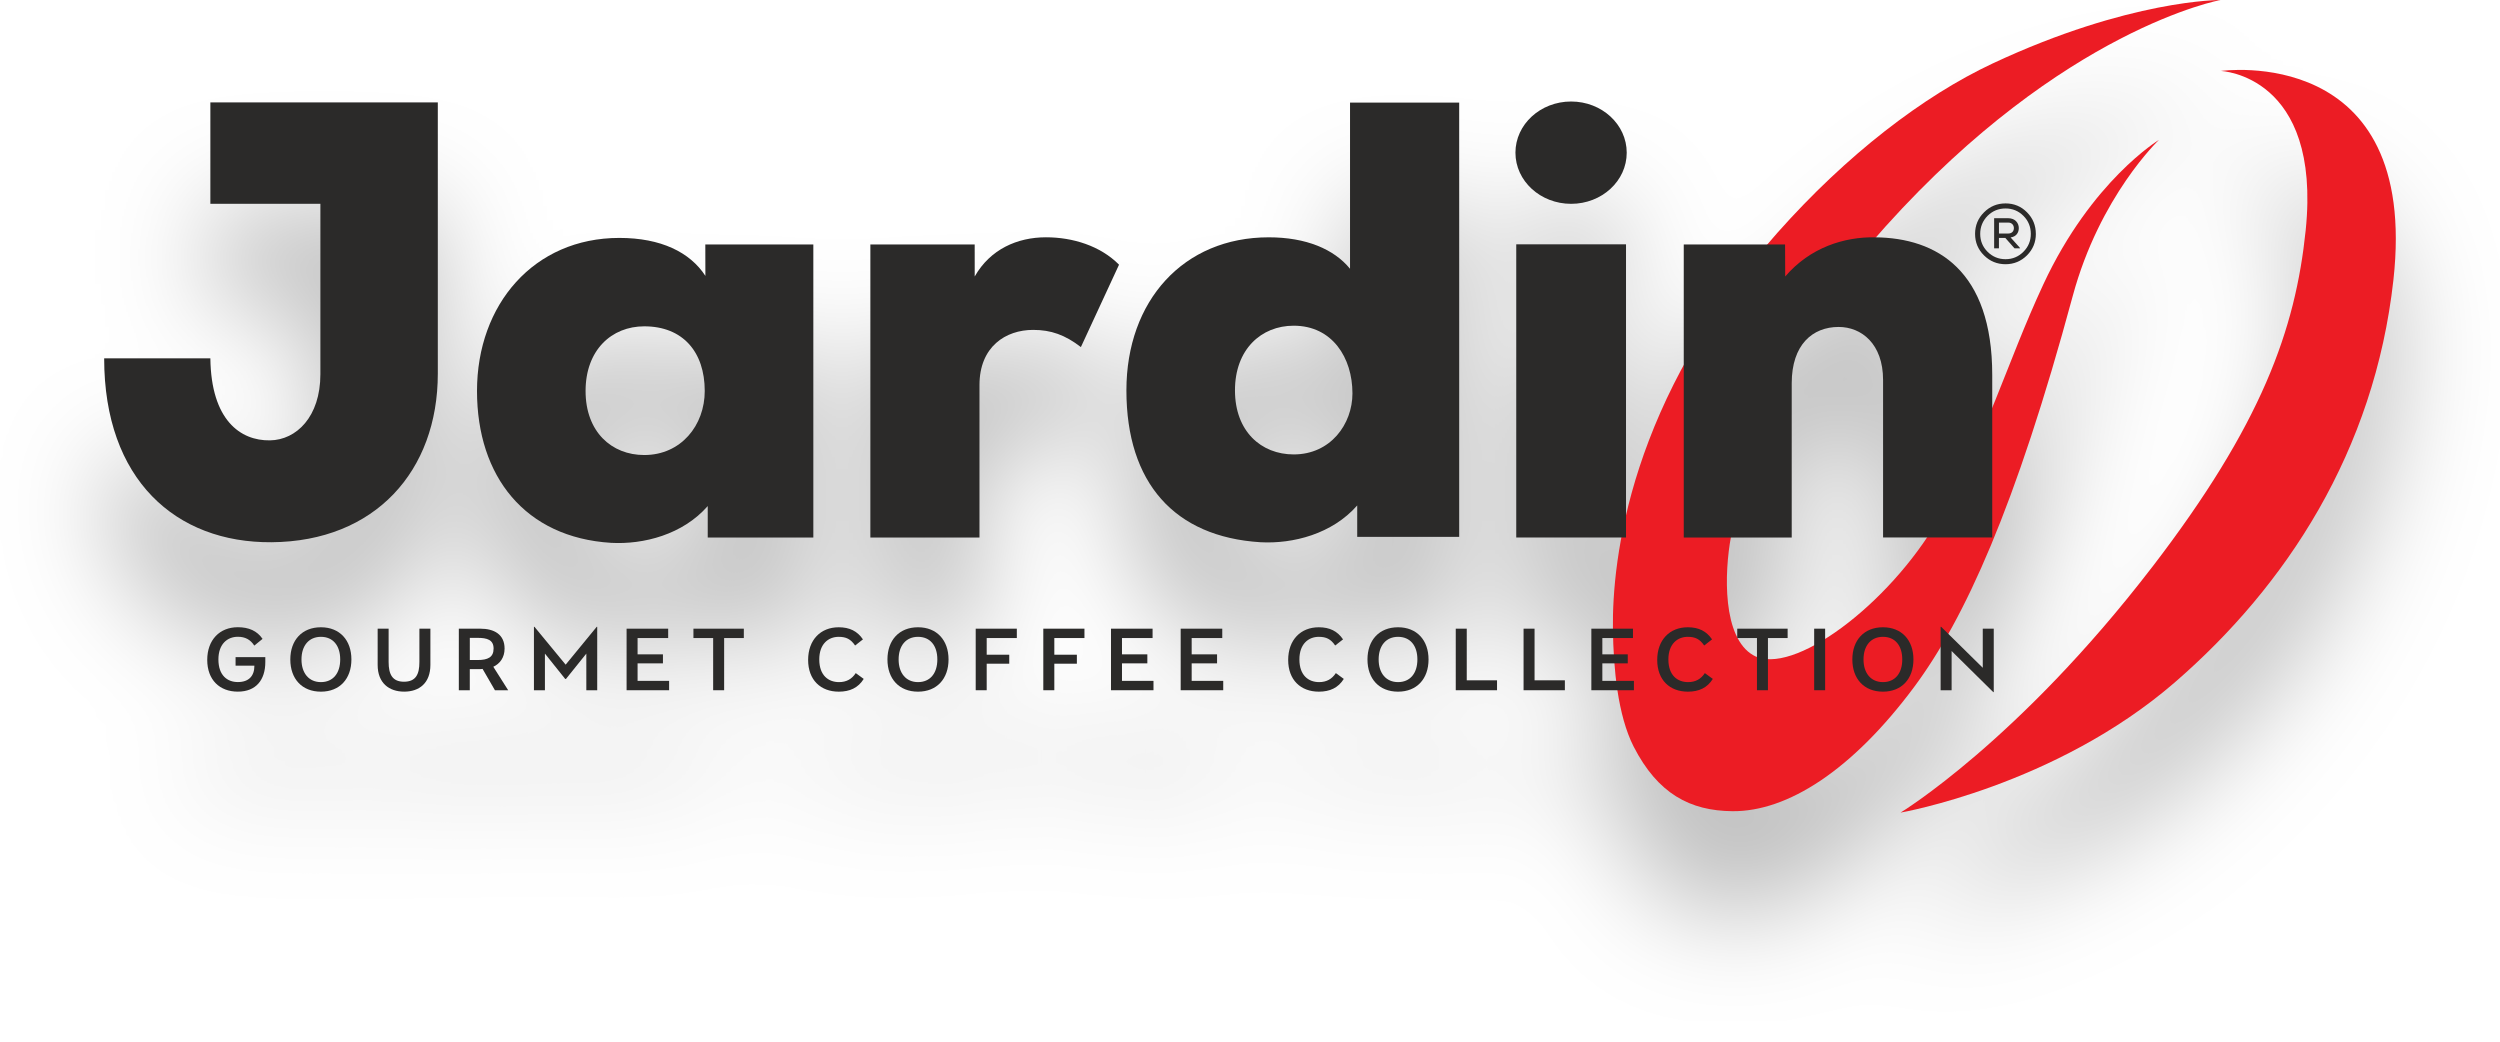
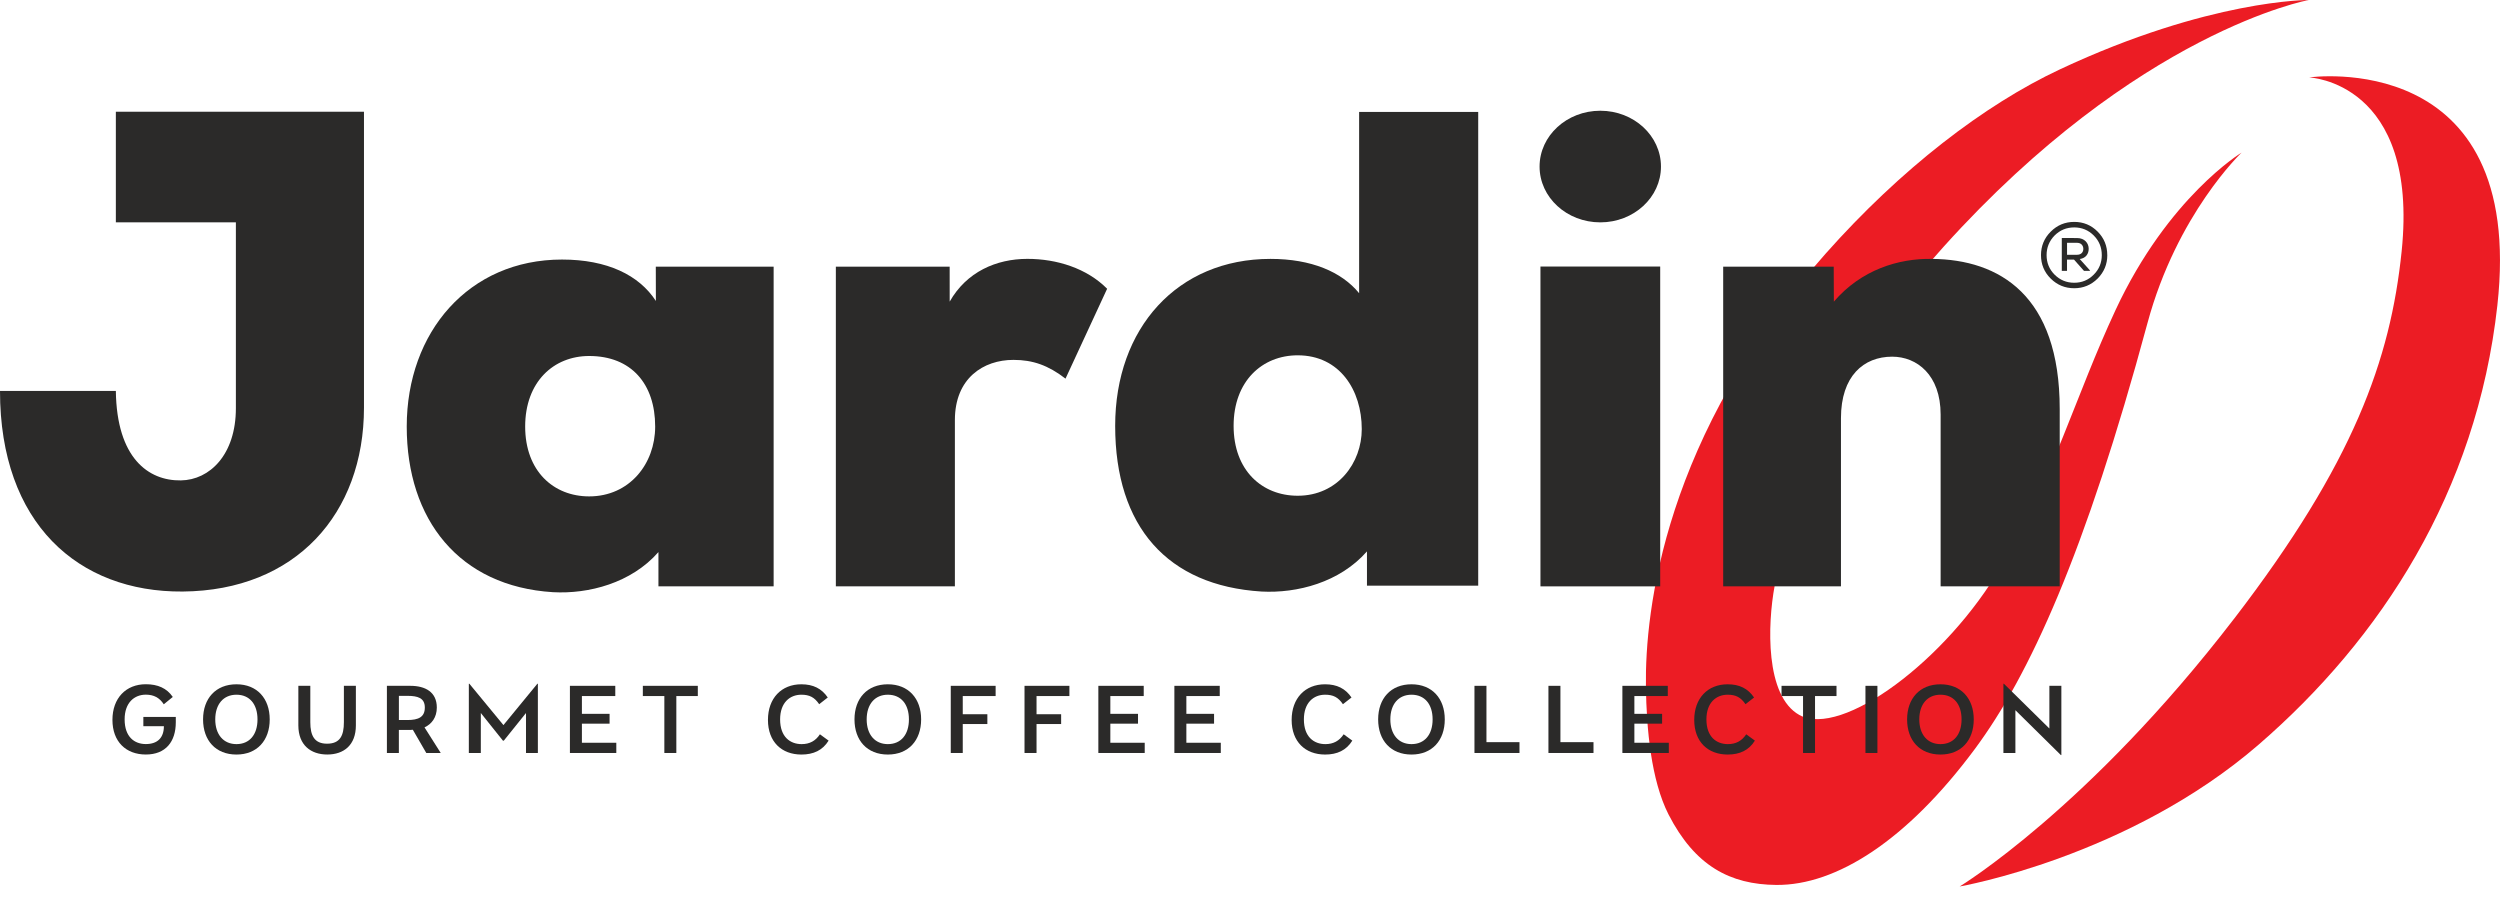
- <svg xmlns="http://www.w3.org/2000/svg" width="96" height="40" viewBox="0 0 96 40" fill="none">
-   <g filter="url(#filter0_d)">
-     <path d="M82.64 21.779C77.502 28.468 72.98 31.204 72.98 31.204C72.98 31.204 78.923 30.177 83.512 26.204C87.789 22.5 91.177 17.333 91.907 10.751C92.919 1.635 85.281 2.725 85.281 2.725C85.281 2.725 89.153 2.874 88.538 8.846C88.144 12.656 86.853 16.294 82.641 21.779H82.64Z" fill="#EC1C24" />
-     <path d="M74.427 19.955C72.522 23.241 68.816 25.99 67.338 25.168C66.129 24.495 66.215 21.977 66.468 20.619C66.922 18.174 68.196 13.372 72.41 8.691C79.247 1.099 85.269 1.17877e-05 85.269 1.17877e-05C85.269 1.17877e-05 81.775 -0.027 76.51 2.441C73.846 3.69 70.907 5.948 68.255 8.936C62.584 15.322 61.899 21.476 61.936 24.17C61.956 25.651 62.118 27.46 62.731 28.667C63.66 30.48 64.897 31.136 66.529 31.15C68.635 31.166 71.121 29.589 73.515 26.364C75.432 23.779 77.399 19.49 79.59 11.377C80.627 7.529 82.903 5.373 82.903 5.373C82.903 5.373 80.32 6.932 78.466 10.916C77.043 13.973 76.332 16.67 74.428 19.956L74.427 19.955Z" fill="#EC1C24" />
-     <path d="M77.983 8.981C77.983 8.711 77.89 8.48 77.7 8.289C77.511 8.1 77.28 8.005 77.013 8.005C76.741 8.005 76.513 8.1 76.322 8.289C76.135 8.48 76.04 8.711 76.04 8.981C76.04 9.251 76.135 9.48 76.322 9.668C76.513 9.857 76.741 9.953 77.013 9.953C77.281 9.953 77.511 9.858 77.7 9.667C77.889 9.479 77.983 9.249 77.983 8.981ZM78.177 8.981C78.177 9.301 78.064 9.575 77.836 9.806C77.609 10.031 77.333 10.146 77.013 10.146C76.689 10.146 76.415 10.033 76.186 9.807C75.956 9.579 75.843 9.305 75.843 8.981C75.843 8.658 75.957 8.381 76.186 8.154C76.414 7.925 76.689 7.811 77.013 7.811C77.337 7.811 77.613 7.925 77.838 8.154C78.064 8.381 78.176 8.658 78.176 8.981H78.177Z" fill="#2B2A29" />
-     <path d="M76.76 8.547V8.968H77.111C77.265 8.968 77.333 8.87 77.333 8.761C77.333 8.656 77.266 8.547 77.114 8.547H76.76ZM77.572 9.535H77.357L77.004 9.137H76.759V9.535H76.575V8.378C76.755 8.378 76.933 8.379 77.113 8.379C77.38 8.379 77.522 8.563 77.522 8.756C77.522 8.922 77.435 9.085 77.207 9.118L77.552 9.502L77.572 9.535Z" fill="#2B2A29" />
-     <path d="M9.046 25.563V25.235H10.188V25.424C10.188 26.108 9.832 26.559 9.133 26.559C8.435 26.559 7.958 26.108 7.958 25.34C7.958 24.573 8.435 24.085 9.133 24.085C9.551 24.085 9.871 24.223 10.082 24.533L9.765 24.791C9.616 24.561 9.416 24.452 9.133 24.452C8.733 24.452 8.387 24.729 8.387 25.322C8.387 25.94 8.733 26.191 9.133 26.191C9.555 26.191 9.769 25.958 9.769 25.562H9.045L9.046 25.563Z" fill="#2B2A29" />
-     <path d="M12.323 26.193C12.785 26.193 13.064 25.858 13.064 25.323C13.064 24.785 12.784 24.454 12.323 24.454C11.868 24.454 11.577 24.785 11.577 25.323C11.577 25.858 11.868 26.193 12.323 26.193ZM12.323 24.087C13.047 24.087 13.494 24.585 13.494 25.323C13.494 26.065 13.047 26.56 12.323 26.56C11.595 26.56 11.148 26.066 11.148 25.323C11.148 24.585 11.596 24.087 12.323 24.087Z" fill="#2B2A29" />
-     <path d="M14.502 24.141H14.923V25.422C14.923 25.891 15.065 26.178 15.512 26.178C15.971 26.178 16.105 25.891 16.105 25.422V24.141H16.527V25.534C16.527 26.228 16.102 26.559 15.52 26.559C14.942 26.559 14.502 26.229 14.502 25.534V24.141Z" fill="#2B2A29" />
-     <path d="M18.339 25.345C18.732 25.345 18.954 25.24 18.954 24.905C18.954 24.567 18.703 24.494 18.339 24.494H18.041V25.345H18.339ZM18.041 26.505H17.619V24.141H18.444C18.971 24.141 19.376 24.359 19.376 24.905C19.376 25.254 19.194 25.488 18.943 25.604L19.514 26.505H19.005L18.532 25.687C18.495 25.691 18.488 25.694 18.444 25.694H18.04V26.505H18.041Z" fill="#2B2A29" />
-     <path d="M20.925 25.098V26.505H20.503V24.068H20.522L21.721 25.523L22.915 24.068H22.933V26.505H22.515V25.098L21.733 26.072H21.704L20.925 25.098Z" fill="#2B2A29" />
-     <path d="M24.061 24.141H25.658V24.501H24.483V25.127H25.457V25.473H24.483V26.145H25.694V26.505H24.061V24.141Z" fill="#2B2A29" />
-     <path d="M28.563 24.501H27.807V26.505H27.385V24.501H26.628V24.141H28.563V24.501Z" fill="#2B2A29" />
-     <path d="M32.218 26.193C32.501 26.193 32.709 26.079 32.861 25.847L33.167 26.07C32.956 26.412 32.633 26.56 32.21 26.56C31.512 26.56 31.032 26.11 31.032 25.342C31.032 24.575 31.508 24.087 32.206 24.087C32.624 24.087 32.923 24.236 33.137 24.552L32.836 24.788C32.668 24.541 32.49 24.454 32.206 24.454C31.806 24.454 31.46 24.73 31.46 25.323C31.46 25.942 31.817 26.193 32.217 26.193H32.218Z" fill="#2B2A29" />
-     <path d="M35.252 26.193C35.715 26.193 35.994 25.858 35.994 25.323C35.994 24.785 35.714 24.454 35.252 24.454C34.798 24.454 34.507 24.785 34.507 25.323C34.507 25.858 34.798 26.193 35.252 26.193ZM35.252 24.087C35.976 24.087 36.424 24.585 36.424 25.323C36.424 26.065 35.976 26.56 35.252 26.56C34.525 26.56 34.078 26.066 34.078 25.323C34.078 24.585 34.526 24.087 35.252 24.087Z" fill="#2B2A29" />
-     <path d="M37.467 24.141H39.046V24.501H37.889V25.141H38.755V25.486H37.889V26.505H37.467V24.141Z" fill="#2B2A29" />
-     <path d="M40.063 24.141H41.643V24.501H40.486V25.141H41.352V25.486H40.486V26.505H40.063V24.141Z" fill="#2B2A29" />
-     <path d="M42.662 24.141H44.259V24.501H43.084V25.127H44.058V25.473H43.084V26.145H44.294V26.505H42.662V24.141Z" fill="#2B2A29" />
-     <path d="M45.338 24.141H46.935V24.501H45.76V25.127H46.735V25.473H45.76V26.145H46.972V26.505H45.338V24.141Z" fill="#2B2A29" />
-     <path d="M50.652 26.193C50.937 26.193 51.143 26.079 51.297 25.847L51.602 26.07C51.39 26.412 51.067 26.56 50.645 26.56C49.947 26.56 49.466 26.11 49.466 25.342C49.466 24.575 49.943 24.087 50.642 24.087C51.06 24.087 51.358 24.236 51.573 24.552L51.271 24.788C51.104 24.541 50.926 24.454 50.643 24.454C50.242 24.454 49.897 24.73 49.897 25.323C49.897 25.942 50.253 26.193 50.653 26.193H50.652Z" fill="#2B2A29" />
-     <path d="M53.685 26.193C54.147 26.193 54.428 25.858 54.428 25.323C54.428 24.785 54.147 24.454 53.685 24.454C53.231 24.454 52.94 24.785 52.94 25.323C52.94 25.858 53.231 26.193 53.685 26.193ZM53.685 24.087C54.409 24.087 54.856 24.585 54.856 25.323C54.856 26.065 54.409 26.56 53.685 26.56C52.958 26.56 52.511 26.066 52.511 25.323C52.511 24.585 52.958 24.087 53.685 24.087Z" fill="#2B2A29" />
-     <path d="M55.901 26.505V24.141H56.323V26.124H57.486V26.505H55.901Z" fill="#2B2A29" />
-     <path d="M58.505 26.505V24.141H58.927V26.124H60.091V26.505H58.505Z" fill="#2B2A29" />
-     <path d="M61.108 24.141H62.706V24.501H61.53V25.127H62.506V25.473H61.53V26.145H62.742V26.505H61.108V24.141Z" fill="#2B2A29" />
-     <path d="M64.822 26.193C65.106 26.193 65.314 26.079 65.466 25.847L65.772 26.07C65.561 26.412 65.237 26.56 64.815 26.56C64.117 26.56 63.637 26.11 63.637 25.342C63.637 24.575 64.113 24.087 64.811 24.087C65.23 24.087 65.528 24.236 65.743 24.552L65.441 24.788C65.274 24.541 65.096 24.454 64.811 24.454C64.411 24.454 64.066 24.73 64.066 25.323C64.066 25.942 64.422 26.193 64.822 26.193Z" fill="#2B2A29" />
-     <path d="M68.645 24.501H67.889V26.505H67.467V24.501H66.71V24.141H68.645V24.501Z" fill="#2B2A29" />
-     <path d="M70.085 26.505H69.664V24.141H70.085V26.505Z" fill="#2B2A29" />
-     <path d="M72.305 26.193C72.767 26.193 73.047 25.858 73.047 25.323C73.047 24.785 72.767 24.454 72.305 24.454C71.85 24.454 71.559 24.785 71.559 25.323C71.559 25.858 71.85 26.193 72.305 26.193ZM72.305 24.087C73.028 24.087 73.476 24.585 73.476 25.323C73.476 26.065 73.028 26.56 72.305 26.56C71.578 26.56 71.13 26.066 71.13 25.323C71.13 24.585 71.578 24.087 72.305 24.087Z" fill="#2B2A29" />
-     <path d="M74.942 24.999V26.505H74.52V24.068H74.538L76.138 25.643V24.141H76.56V26.578H76.542L74.942 24.999Z" fill="#2B2A29" />
-     <path d="M8.078 13.761C8.108 16.132 9.23 16.928 10.367 16.91C11.38 16.896 12.303 16.006 12.303 14.37V7.827H8.078V3.932H16.812V14.347C16.812 18.088 14.403 20.79 10.429 20.822C6.753 20.85 4 18.422 4 13.761H8.078Z" fill="#2B2A29" />
-     <path d="M22.486 15.014C22.486 16.585 23.487 17.473 24.739 17.473C26.152 17.473 27.062 16.334 27.062 15.014C27.062 13.511 26.219 12.531 24.739 12.531C23.486 12.531 22.486 13.441 22.486 15.014ZM27.084 9.387H31.232V20.64H27.177V19.433C26.22 20.526 24.718 20.914 23.465 20.845C20.162 20.64 18.317 18.294 18.317 15.014C18.317 11.688 20.503 9.136 23.782 9.136C25.376 9.136 26.495 9.683 27.087 10.594L27.084 9.386V9.387Z" fill="#2B2A29" />
-     <path d="M37.428 9.387L37.429 10.617C38.022 9.57 39.07 9.112 40.164 9.112C41.201 9.112 42.255 9.443 42.971 10.164L41.506 13.328C40.897 12.859 40.358 12.668 39.672 12.668C38.623 12.668 37.612 13.305 37.612 14.787V20.64H33.422V9.387H37.428Z" fill="#2B2A29" />
-     <path d="M47.423 14.991C47.423 16.562 48.427 17.45 49.679 17.45C51.092 17.45 51.934 16.289 51.934 15.105C51.934 13.736 51.159 12.507 49.679 12.507C48.427 12.507 47.423 13.418 47.423 14.989V14.991ZM51.842 3.939H56.033V20.616H52.117V19.409C51.159 20.503 49.655 20.89 48.403 20.822C45.1 20.616 43.254 18.544 43.254 14.991C43.254 11.551 45.441 9.113 48.721 9.113C50.156 9.113 51.227 9.568 51.841 10.321V3.94L51.842 3.939Z" fill="#2B2A29" />
-     <path d="M62.439 9.382H58.224V20.64H62.439V9.382Z" fill="#2B2A29" />
-     <path d="M72.31 20.64V14.59C72.31 13.2 71.478 12.555 70.604 12.555C69.601 12.555 68.802 13.236 68.802 14.718V20.64H64.656V9.387H68.547L68.552 10.617C69.51 9.5 70.823 9.091 72.007 9.113C74.377 9.136 76.502 10.389 76.502 14.399V20.639H72.31V20.64Z" fill="#2B2A29" />
-     <path d="M62.466 5.863C62.466 6.948 61.511 7.827 60.331 7.827C59.15 7.827 58.193 6.948 58.193 5.863C58.193 4.779 59.15 3.898 60.331 3.898C61.511 3.898 62.466 4.779 62.466 5.863Z" fill="#2B2A29" />
-   </g>
-   <defs>
-     <filter id="filter0_d" x="0" y="0" width="96" height="39.204" filterUnits="userSpaceOnUse" color-interpolation-filters="sRGB">
-       <feFlood flood-opacity="0" result="BackgroundImageFix" />
-       <feColorMatrix in="SourceAlpha" type="matrix" values="0 0 0 0 0 0 0 0 0 0 0 0 0 0 0 0 0 0 127 0" />
-       <feOffset dy="4" />
-       <feGaussianBlur stdDeviation="2" />
-       <feColorMatrix type="matrix" values="0 0 0 0 0 0 0 0 0 0 0 0 0 0 0 0 0 0 0.25 0" />
-       <feBlend mode="normal" in2="BackgroundImageFix" result="effect1_dropShadow" />
-       <feBlend mode="normal" in="SourceGraphic" in2="effect1_dropShadow" result="shape" />
-     </filter>
-   </defs>
+ <svg xmlns="http://www.w3.org/2000/svg" width="88" height="32" viewBox="0 0 88 32" fill="none">
+   <path d="M78.64 21.779C73.502 28.468 68.98 31.204 68.98 31.204C68.98 31.204 74.923 30.177 79.512 26.204C83.789 22.5 87.177 17.333 87.907 10.751C88.919 1.635 81.281 2.725 81.281 2.725C81.281 2.725 85.153 2.874 84.538 8.846C84.144 12.656 82.853 16.294 78.641 21.779H78.64Z" fill="#EC1C24" />
+   <path d="M70.427 19.955C68.522 23.241 64.816 25.99 63.338 25.168C62.129 24.495 62.215 21.977 62.468 20.619C62.922 18.174 64.196 13.372 68.41 8.691C75.247 1.099 81.269 1.17877e-05 81.269 1.17877e-05C81.269 1.17877e-05 77.775 -0.027 72.51 2.441C69.846 3.69 66.907 5.948 64.255 8.936C58.584 15.322 57.899 21.476 57.936 24.17C57.956 25.651 58.118 27.46 58.731 28.667C59.66 30.48 60.897 31.136 62.529 31.15C64.635 31.166 67.121 29.589 69.515 26.364C71.432 23.779 73.399 19.49 75.59 11.377C76.627 7.529 78.903 5.373 78.903 5.373C78.903 5.373 76.32 6.932 74.466 10.916C73.043 13.973 72.332 16.67 70.428 19.956L70.427 19.955Z" fill="#EC1C24" />
+   <path d="M73.983 8.981C73.983 8.711 73.89 8.48 73.7 8.289C73.511 8.1 73.28 8.005 73.013 8.005C72.741 8.005 72.513 8.1 72.322 8.289C72.135 8.48 72.04 8.711 72.04 8.981C72.04 9.251 72.135 9.48 72.322 9.668C72.513 9.857 72.741 9.953 73.013 9.953C73.281 9.953 73.511 9.858 73.7 9.667C73.889 9.479 73.983 9.249 73.983 8.981ZM74.177 8.981C74.177 9.301 74.064 9.575 73.836 9.806C73.609 10.031 73.333 10.146 73.013 10.146C72.689 10.146 72.415 10.033 72.186 9.807C71.956 9.579 71.843 9.305 71.843 8.981C71.843 8.658 71.957 8.381 72.186 8.154C72.414 7.925 72.689 7.811 73.013 7.811C73.337 7.811 73.613 7.925 73.838 8.154C74.064 8.381 74.176 8.658 74.176 8.981H74.177Z" fill="#2B2A29" />
+   <path d="M72.76 8.547V8.968H73.111C73.265 8.968 73.333 8.87 73.333 8.761C73.333 8.656 73.266 8.547 73.114 8.547H72.76ZM73.572 9.535H73.357L73.004 9.137H72.759V9.535H72.575V8.378C72.755 8.378 72.933 8.379 73.113 8.379C73.38 8.379 73.522 8.563 73.522 8.756C73.522 8.922 73.435 9.085 73.207 9.118L73.552 9.502L73.572 9.535Z" fill="#2B2A29" />
+   <path d="M5.046 25.563V25.235H6.188V25.424C6.188 26.108 5.832 26.559 5.133 26.559C4.435 26.559 3.958 26.108 3.958 25.34C3.958 24.573 4.435 24.085 5.133 24.085C5.551 24.085 5.871 24.223 6.082 24.533L5.765 24.791C5.616 24.561 5.416 24.452 5.133 24.452C4.733 24.452 4.387 24.729 4.387 25.322C4.387 25.94 4.733 26.191 5.133 26.191C5.555 26.191 5.769 25.958 5.769 25.562H5.045L5.046 25.563Z" fill="#2B2A29" />
+   <path d="M8.323 26.193C8.785 26.193 9.064 25.858 9.064 25.323C9.064 24.785 8.784 24.454 8.323 24.454C7.868 24.454 7.577 24.785 7.577 25.323C7.577 25.858 7.868 26.193 8.323 26.193ZM8.323 24.087C9.047 24.087 9.494 24.585 9.494 25.323C9.494 26.065 9.047 26.56 8.323 26.56C7.595 26.56 7.148 26.066 7.148 25.323C7.148 24.585 7.596 24.087 8.323 24.087Z" fill="#2B2A29" />
+   <path d="M10.502 24.141H10.923V25.422C10.923 25.891 11.065 26.178 11.512 26.178C11.971 26.178 12.105 25.891 12.105 25.422V24.141H12.527V25.534C12.527 26.228 12.102 26.559 11.52 26.559C10.942 26.559 10.502 26.229 10.502 25.534V24.141Z" fill="#2B2A29" />
+   <path d="M14.339 25.345C14.732 25.345 14.954 25.24 14.954 24.905C14.954 24.567 14.703 24.494 14.339 24.494H14.041V25.345H14.339ZM14.041 26.505H13.619V24.141H14.444C14.971 24.141 15.376 24.359 15.376 24.905C15.376 25.254 15.194 25.488 14.943 25.604L15.514 26.505H15.005L14.532 25.687C14.495 25.691 14.489 25.694 14.444 25.694H14.04V26.505H14.041Z" fill="#2B2A29" />
+   <path d="M16.925 25.098V26.505H16.503V24.068H16.522L17.721 25.523L18.915 24.068H18.933V26.505H18.515V25.098L17.733 26.072H17.704L16.925 25.098Z" fill="#2B2A29" />
+   <path d="M20.061 24.141H21.658V24.501H20.483V25.127H21.457V25.473H20.483V26.145H21.694V26.505H20.061V24.141Z" fill="#2B2A29" />
+   <path d="M24.563 24.501H23.807V26.505H23.385V24.501H22.628V24.141H24.563V24.501Z" fill="#2B2A29" />
+   <path d="M28.218 26.193C28.501 26.193 28.709 26.079 28.861 25.847L29.167 26.07C28.956 26.412 28.633 26.56 28.21 26.56C27.512 26.56 27.032 26.11 27.032 25.342C27.032 24.575 27.508 24.087 28.206 24.087C28.624 24.087 28.923 24.236 29.137 24.552L28.835 24.788C28.668 24.541 28.49 24.454 28.206 24.454C27.806 24.454 27.46 24.73 27.46 25.323C27.46 25.942 27.817 26.193 28.217 26.193H28.218Z" fill="#2B2A29" />
+   <path d="M31.252 26.193C31.715 26.193 31.994 25.858 31.994 25.323C31.994 24.785 31.714 24.454 31.252 24.454C30.798 24.454 30.507 24.785 30.507 25.323C30.507 25.858 30.798 26.193 31.252 26.193ZM31.252 24.087C31.976 24.087 32.424 24.585 32.424 25.323C32.424 26.065 31.976 26.56 31.252 26.56C30.525 26.56 30.078 26.066 30.078 25.323C30.078 24.585 30.526 24.087 31.252 24.087Z" fill="#2B2A29" />
+   <path d="M33.467 24.141H35.046V24.501H33.889V25.141H34.755V25.486H33.889V26.505H33.467V24.141Z" fill="#2B2A29" />
+   <path d="M36.063 24.141H37.643V24.501H36.486V25.141H37.352V25.486H36.486V26.505H36.063V24.141Z" fill="#2B2A29" />
+   <path d="M38.662 24.141H40.259V24.501H39.084V25.127H40.058V25.473H39.084V26.145H40.294V26.505H38.662V24.141Z" fill="#2B2A29" />
+   <path d="M41.338 24.141H42.935V24.501H41.76V25.127H42.735V25.473H41.76V26.145H42.972V26.505H41.338V24.141Z" fill="#2B2A29" />
+   <path d="M46.652 26.193C46.937 26.193 47.143 26.079 47.297 25.847L47.602 26.07C47.39 26.412 47.067 26.56 46.645 26.56C45.947 26.56 45.466 26.11 45.466 25.342C45.466 24.575 45.943 24.087 46.642 24.087C47.06 24.087 47.358 24.236 47.573 24.552L47.271 24.788C47.104 24.541 46.926 24.454 46.643 24.454C46.242 24.454 45.897 24.73 45.897 25.323C45.897 25.942 46.253 26.193 46.653 26.193H46.652Z" fill="#2B2A29" />
+   <path d="M49.685 26.193C50.147 26.193 50.428 25.858 50.428 25.323C50.428 24.785 50.147 24.454 49.685 24.454C49.231 24.454 48.94 24.785 48.94 25.323C48.94 25.858 49.231 26.193 49.685 26.193ZM49.685 24.087C50.409 24.087 50.856 24.585 50.856 25.323C50.856 26.065 50.409 26.56 49.685 26.56C48.958 26.56 48.511 26.066 48.511 25.323C48.511 24.585 48.958 24.087 49.685 24.087Z" fill="#2B2A29" />
+   <path d="M51.901 26.505V24.141H52.323V26.124H53.486V26.505H51.901Z" fill="#2B2A29" />
+   <path d="M54.505 26.505V24.141H54.927V26.124H56.091V26.505H54.505Z" fill="#2B2A29" />
+   <path d="M57.108 24.141H58.706V24.501H57.53V25.127H58.506V25.473H57.53V26.145H58.742V26.505H57.108V24.141Z" fill="#2B2A29" />
+   <path d="M60.822 26.193C61.106 26.193 61.314 26.079 61.467 25.847L61.772 26.07C61.561 26.412 61.237 26.56 60.815 26.56C60.117 26.56 59.637 26.11 59.637 25.342C59.637 24.575 60.113 24.087 60.812 24.087C61.23 24.087 61.528 24.236 61.743 24.552L61.441 24.788C61.274 24.541 61.096 24.454 60.812 24.454C60.411 24.454 60.066 24.73 60.066 25.323C60.066 25.942 60.422 26.193 60.822 26.193Z" fill="#2B2A29" />
+   <path d="M64.645 24.501H63.889V26.505H63.467V24.501H62.71V24.141H64.645V24.501Z" fill="#2B2A29" />
+   <path d="M66.085 26.505H65.664V24.141H66.085V26.505Z" fill="#2B2A29" />
+   <path d="M68.305 26.193C68.767 26.193 69.047 25.858 69.047 25.323C69.047 24.785 68.767 24.454 68.305 24.454C67.85 24.454 67.559 24.785 67.559 25.323C67.559 25.858 67.85 26.193 68.305 26.193ZM68.305 24.087C69.028 24.087 69.476 24.585 69.476 25.323C69.476 26.065 69.028 26.56 68.305 26.56C67.578 26.56 67.13 26.066 67.13 25.323C67.13 24.585 67.578 24.087 68.305 24.087Z" fill="#2B2A29" />
+   <path d="M70.942 24.999V26.505H70.52V24.068H70.538L72.138 25.643V24.141H72.56V26.578H72.542L70.942 24.999Z" fill="#2B2A29" />
+   <path d="M4.078 13.761C4.108 16.132 5.23 16.928 6.367 16.91C7.38 16.896 8.303 16.006 8.303 14.37V7.827H4.078V3.932H12.812V14.347C12.812 18.088 10.403 20.79 6.429 20.822C2.753 20.85 0 18.422 0 13.761H4.078Z" fill="#2B2A29" />
+   <path d="M18.486 15.014C18.486 16.585 19.487 17.473 20.739 17.473C22.152 17.473 23.062 16.334 23.062 15.014C23.062 13.511 22.219 12.531 20.739 12.531C19.486 12.531 18.486 13.441 18.486 15.014ZM23.084 9.387H27.232V20.64H23.177V19.433C22.22 20.526 20.718 20.914 19.465 20.845C16.162 20.64 14.317 18.294 14.317 15.014C14.317 11.688 16.503 9.136 19.782 9.136C21.376 9.136 22.495 9.683 23.087 10.594L23.084 9.386V9.387Z" fill="#2B2A29" />
+   <path d="M33.428 9.387L33.429 10.617C34.022 9.57 35.07 9.112 36.164 9.112C37.201 9.112 38.255 9.443 38.971 10.164L37.506 13.328C36.897 12.859 36.358 12.668 35.672 12.668C34.623 12.668 33.612 13.305 33.612 14.787V20.64H29.422V9.387H33.428Z" fill="#2B2A29" />
+   <path d="M43.423 14.991C43.423 16.562 44.427 17.45 45.679 17.45C47.092 17.45 47.934 16.289 47.934 15.105C47.934 13.736 47.159 12.507 45.679 12.507C44.427 12.507 43.423 13.418 43.423 14.989V14.991ZM47.842 3.939H52.033V20.616H48.117V19.409C47.159 20.503 45.655 20.89 44.403 20.822C41.1 20.616 39.254 18.544 39.254 14.991C39.254 11.551 41.441 9.113 44.721 9.113C46.156 9.113 47.227 9.568 47.841 10.321V3.94L47.842 3.939Z" fill="#2B2A29" />
+   <path d="M58.439 9.382H54.224V20.64H58.439V9.382Z" fill="#2B2A29" />
+   <path d="M68.31 20.64V14.59C68.31 13.2 67.478 12.555 66.604 12.555C65.601 12.555 64.802 13.236 64.802 14.718V20.64H60.656V9.387H64.547L64.552 10.617C65.51 9.5 66.823 9.091 68.007 9.113C70.377 9.136 72.502 10.389 72.502 14.399V20.639H68.31V20.64Z" fill="#2B2A29" />
+   <path d="M58.466 5.863C58.466 6.948 57.511 7.827 56.331 7.827C55.15 7.827 54.193 6.948 54.193 5.863C54.193 4.779 55.15 3.898 56.331 3.898C57.511 3.898 58.466 4.779 58.466 5.863Z" fill="#2B2A29" />
</svg>
